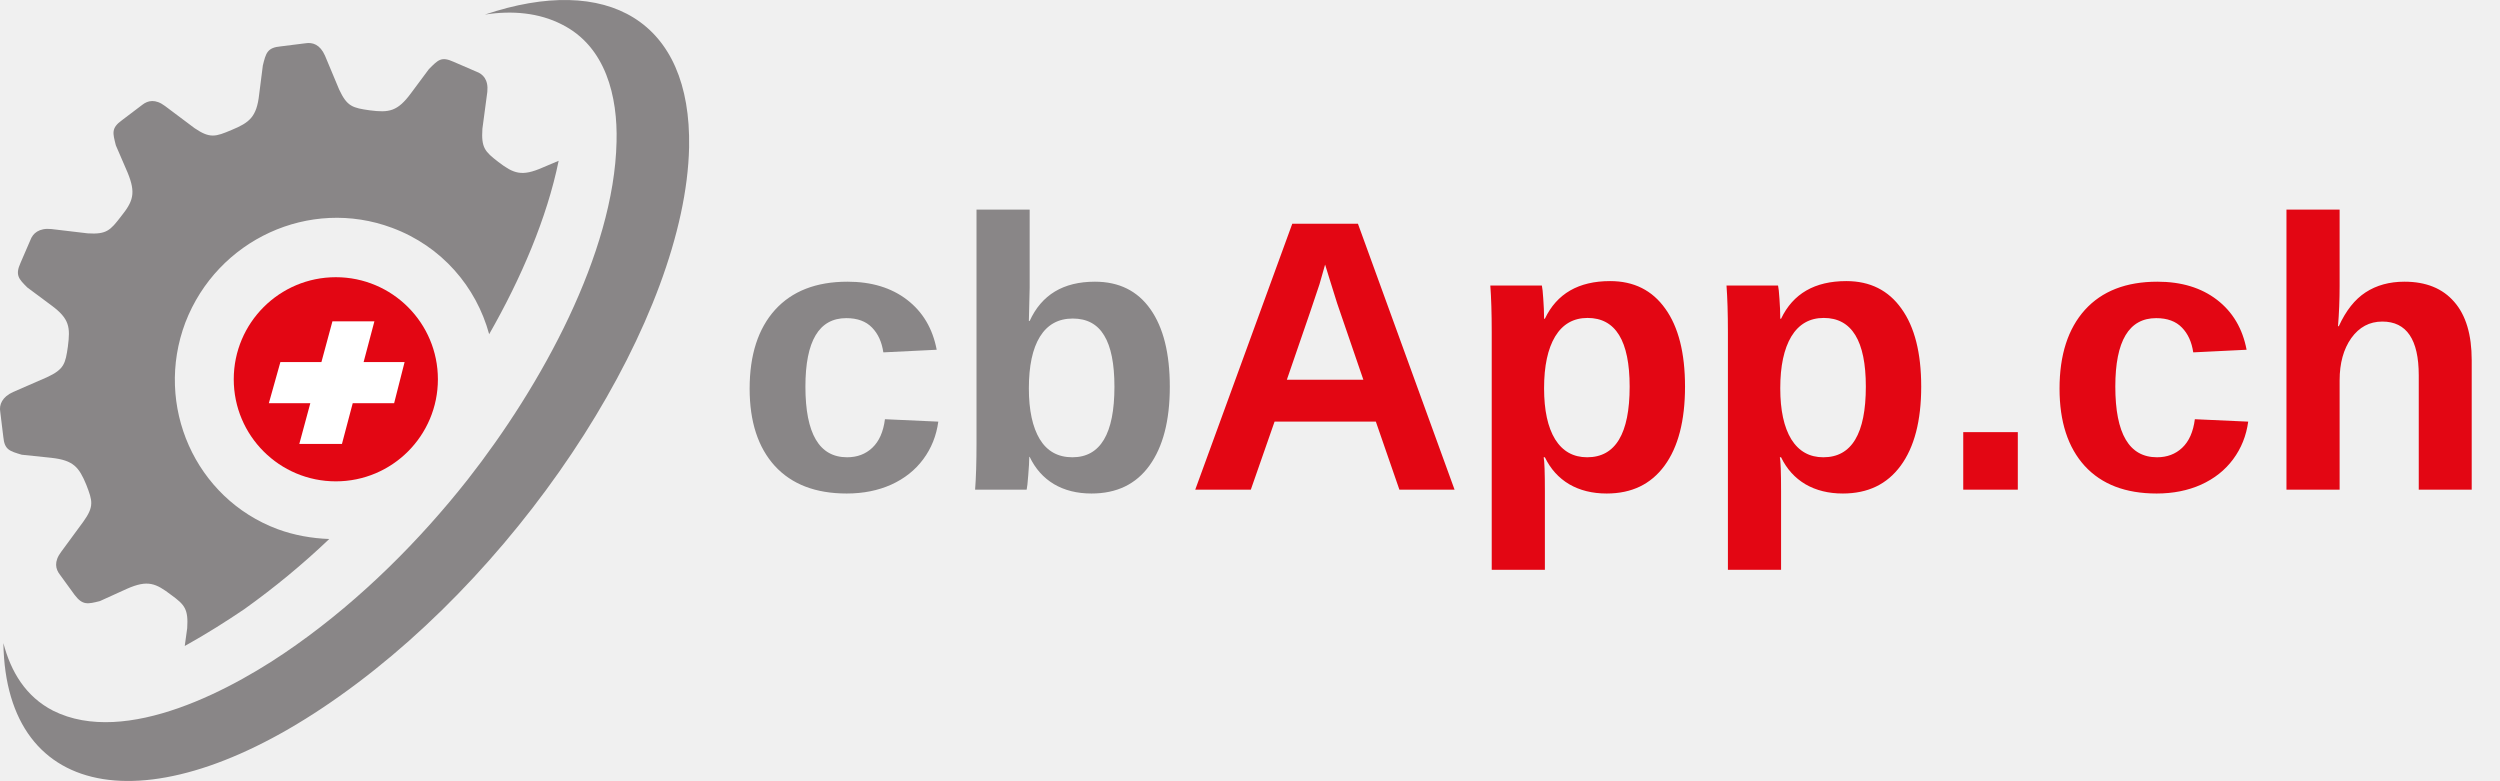
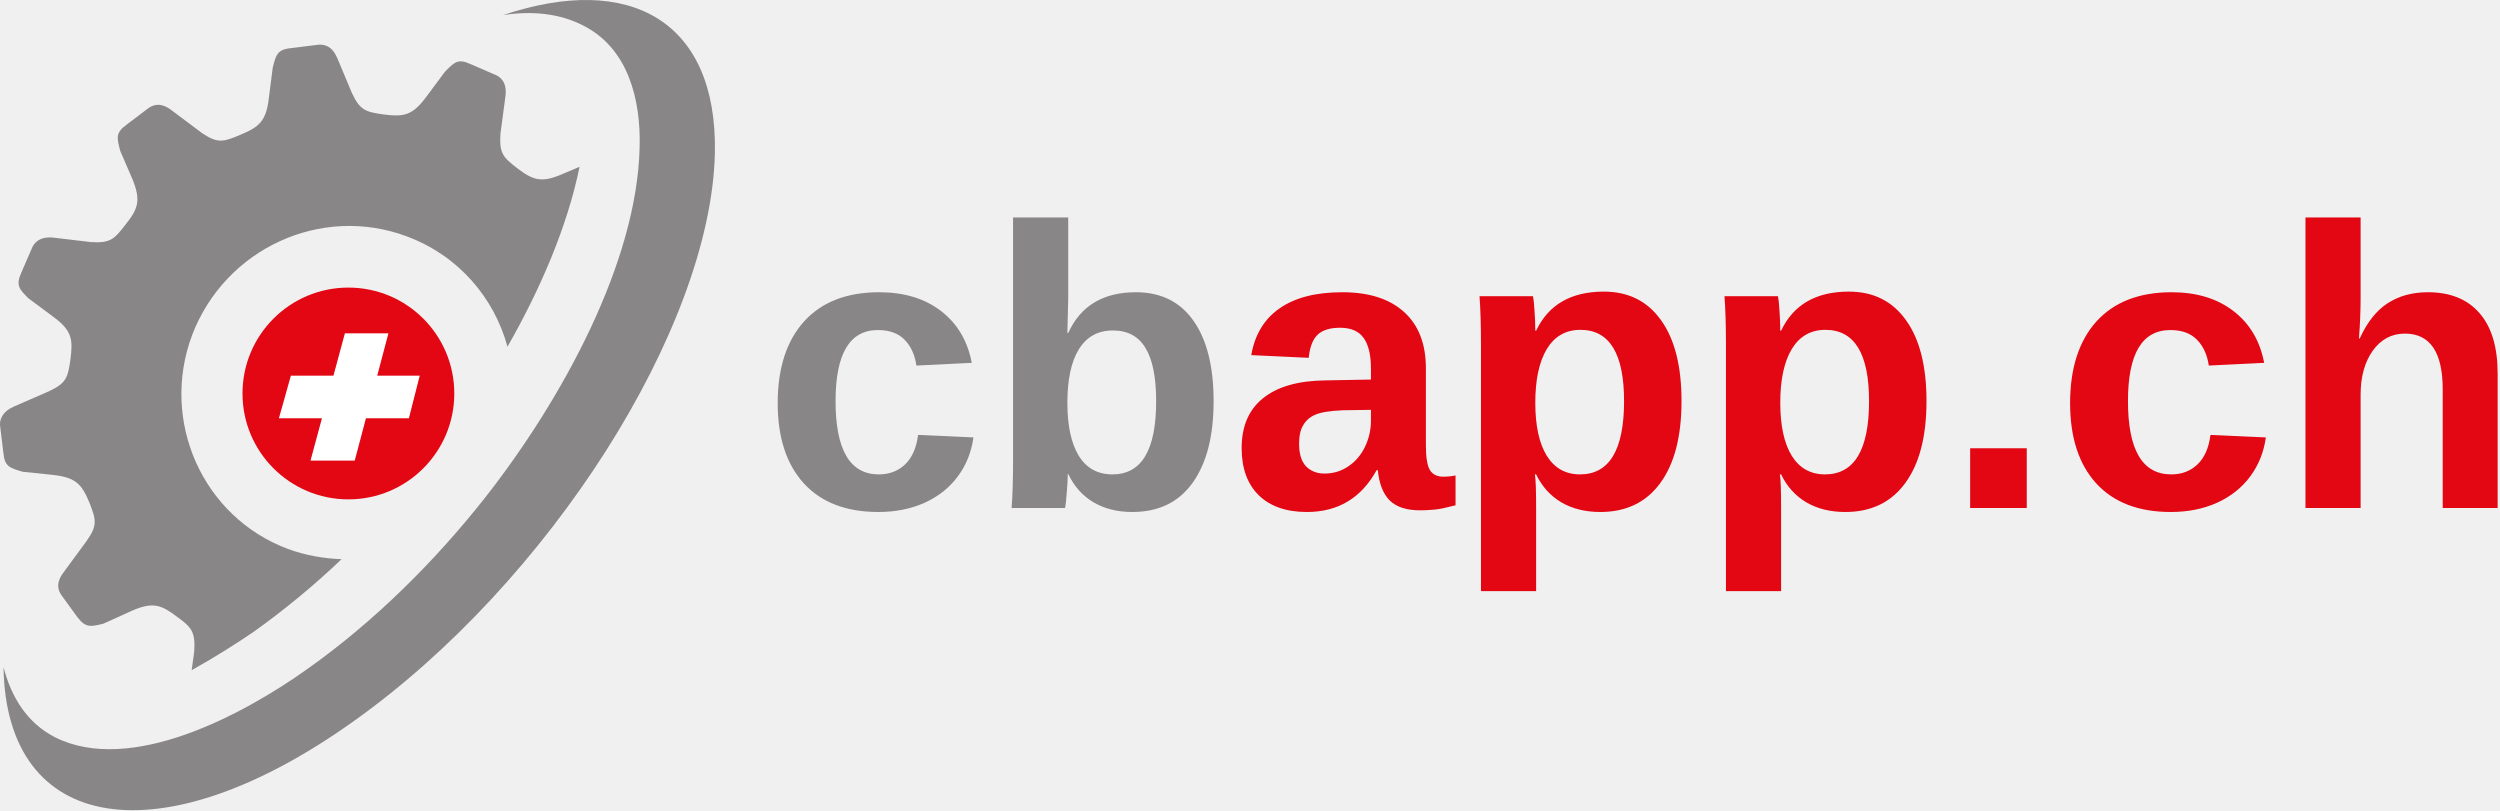
- <svg xmlns="http://www.w3.org/2000/svg" viewBox="0 0 194 60.603">
+ <svg xmlns="http://www.w3.org/2000/svg" viewBox="0 0 187 60.603">
  <defs>
    <style>
.cls-1{fill:#fff;}
.cls-2{fill:#e30613;}
.cls-3,.cls-4{fill:#898687;}
.cls-4{fill-rule:evenodd;}
</style>
  </defs>
  <path class="cls-4" d="m6.796,18.107l-2.816-.334c-.954-.095-1.432.334-1.623.859l-.764,1.766c-.429.954-.143,1.241.525,1.909l1.861,1.384c1.432,1.05,1.479,1.718,1.289,3.197-.191,1.336-.286,1.766-1.623,2.386l-2.625,1.145c-.859.382-1.098,1.002-1.002,1.527l.239,1.957c.095,1.002.477,1.098,1.432,1.384l2.291.239c1.718.191,2.148.716,2.72,2.1.477,1.241.62,1.67-.239,2.863l-1.718,2.338c-.573.764-.43,1.336-.095,1.766l1.145,1.575c.62.811,1.002.716,1.957.477l2.1-.954c1.623-.716,2.243-.43,3.436.477,1.05.764,1.336,1.098,1.241,2.577l-.191,1.384c1.718-.954,3.293-1.957,4.629-2.863,2.338-1.67,4.534-3.484,6.586-5.44-1.336-.048-2.72-.286-4.009-.764-6.395-2.386-9.592-9.592-7.158-16.035,2.482-6.443,9.64-9.735,16.035-7.349,3.866,1.432,6.538,4.581,7.54,8.256,2.482-4.343,4.486-9.02,5.393-13.458l-1.241.525c-1.623.716-2.243.477-3.436-.43-1.05-.811-1.336-1.098-1.241-2.577l.382-2.863c.095-.954-.334-1.384-.859-1.575l-1.766-.764c-.954-.43-1.193-.143-1.909.573l-1.384,1.861c-1.05,1.432-1.718,1.527-3.197,1.336-1.336-.191-1.766-.286-2.386-1.623l-1.098-2.625c-.382-.859-.954-1.05-1.527-.954l-1.909.239c-1.05.095-1.145.525-1.384,1.479l-.286,2.243c-.191,1.766-.764,2.195-2.148,2.768-1.241.525-1.67.668-2.863-.143l-2.291-1.718c-.764-.573-1.336-.43-1.766-.095l-1.575,1.193c-.859.62-.716,1.002-.477,1.957l.907,2.1c.668,1.623.43,2.243-.525,3.436-.811,1.05-1.098,1.384-2.577,1.289h0Z" />
  <path class="cls-4" d="m37.63,1.131c9.497-3.197,16.035.429,15.844,10.308-.286,13.076-12.408,32.165-27.107,42.569C12.003,64.221.454,62.36.263,49.904c.573,2.195,1.718,4.152,3.866,5.25,5.631,2.816,14.031-1.67,18.851-5.106,5.059-3.579,9.592-8.113,13.315-12.837,5.727-7.302,11.358-17.562,11.549-26.2.095-3.484-.811-7.397-4.247-9.115-1.766-.907-3.866-1.098-5.965-.764h0Z" />
  <circle class="cls-2" cx="26.06" cy="29.432" r="7.921" />
  <g>
    <path class="cls-1" d="m29.97,30.495h-3.207l-.838,3.164h-1.666l.855-3.164h-3.207l.451-1.606h3.19l.855-3.164h1.623l-.838,3.164h3.19l-.408,1.606Z" />
    <path class="cls-1" d="m26.535,34.451h-3.309l.855-3.164h-3.218l.895-3.189h3.184l.855-3.164h3.257l-.838,3.164h3.18l-.811,3.189h-3.213l-.837,3.164Z" />
  </g>
  <text x="57" y="38" fill="#898687" font-family="Liberation Sans, Arial, Helvetica, sans-serif" font-weight="bold" font-size="30">cb</text>
-   <text x="92" y="38" fill="#e30613" font-family="Liberation Sans, Arial, Helvetica, sans-serif" font-weight="bold" font-size="30">App.ch</text>
+   <text x="92" y="38" fill="#e30613" font-family="Liberation Sans, Arial, Helvetica, sans-serif" font-weight="bold" font-size="30">app.ch</text>
</svg>
